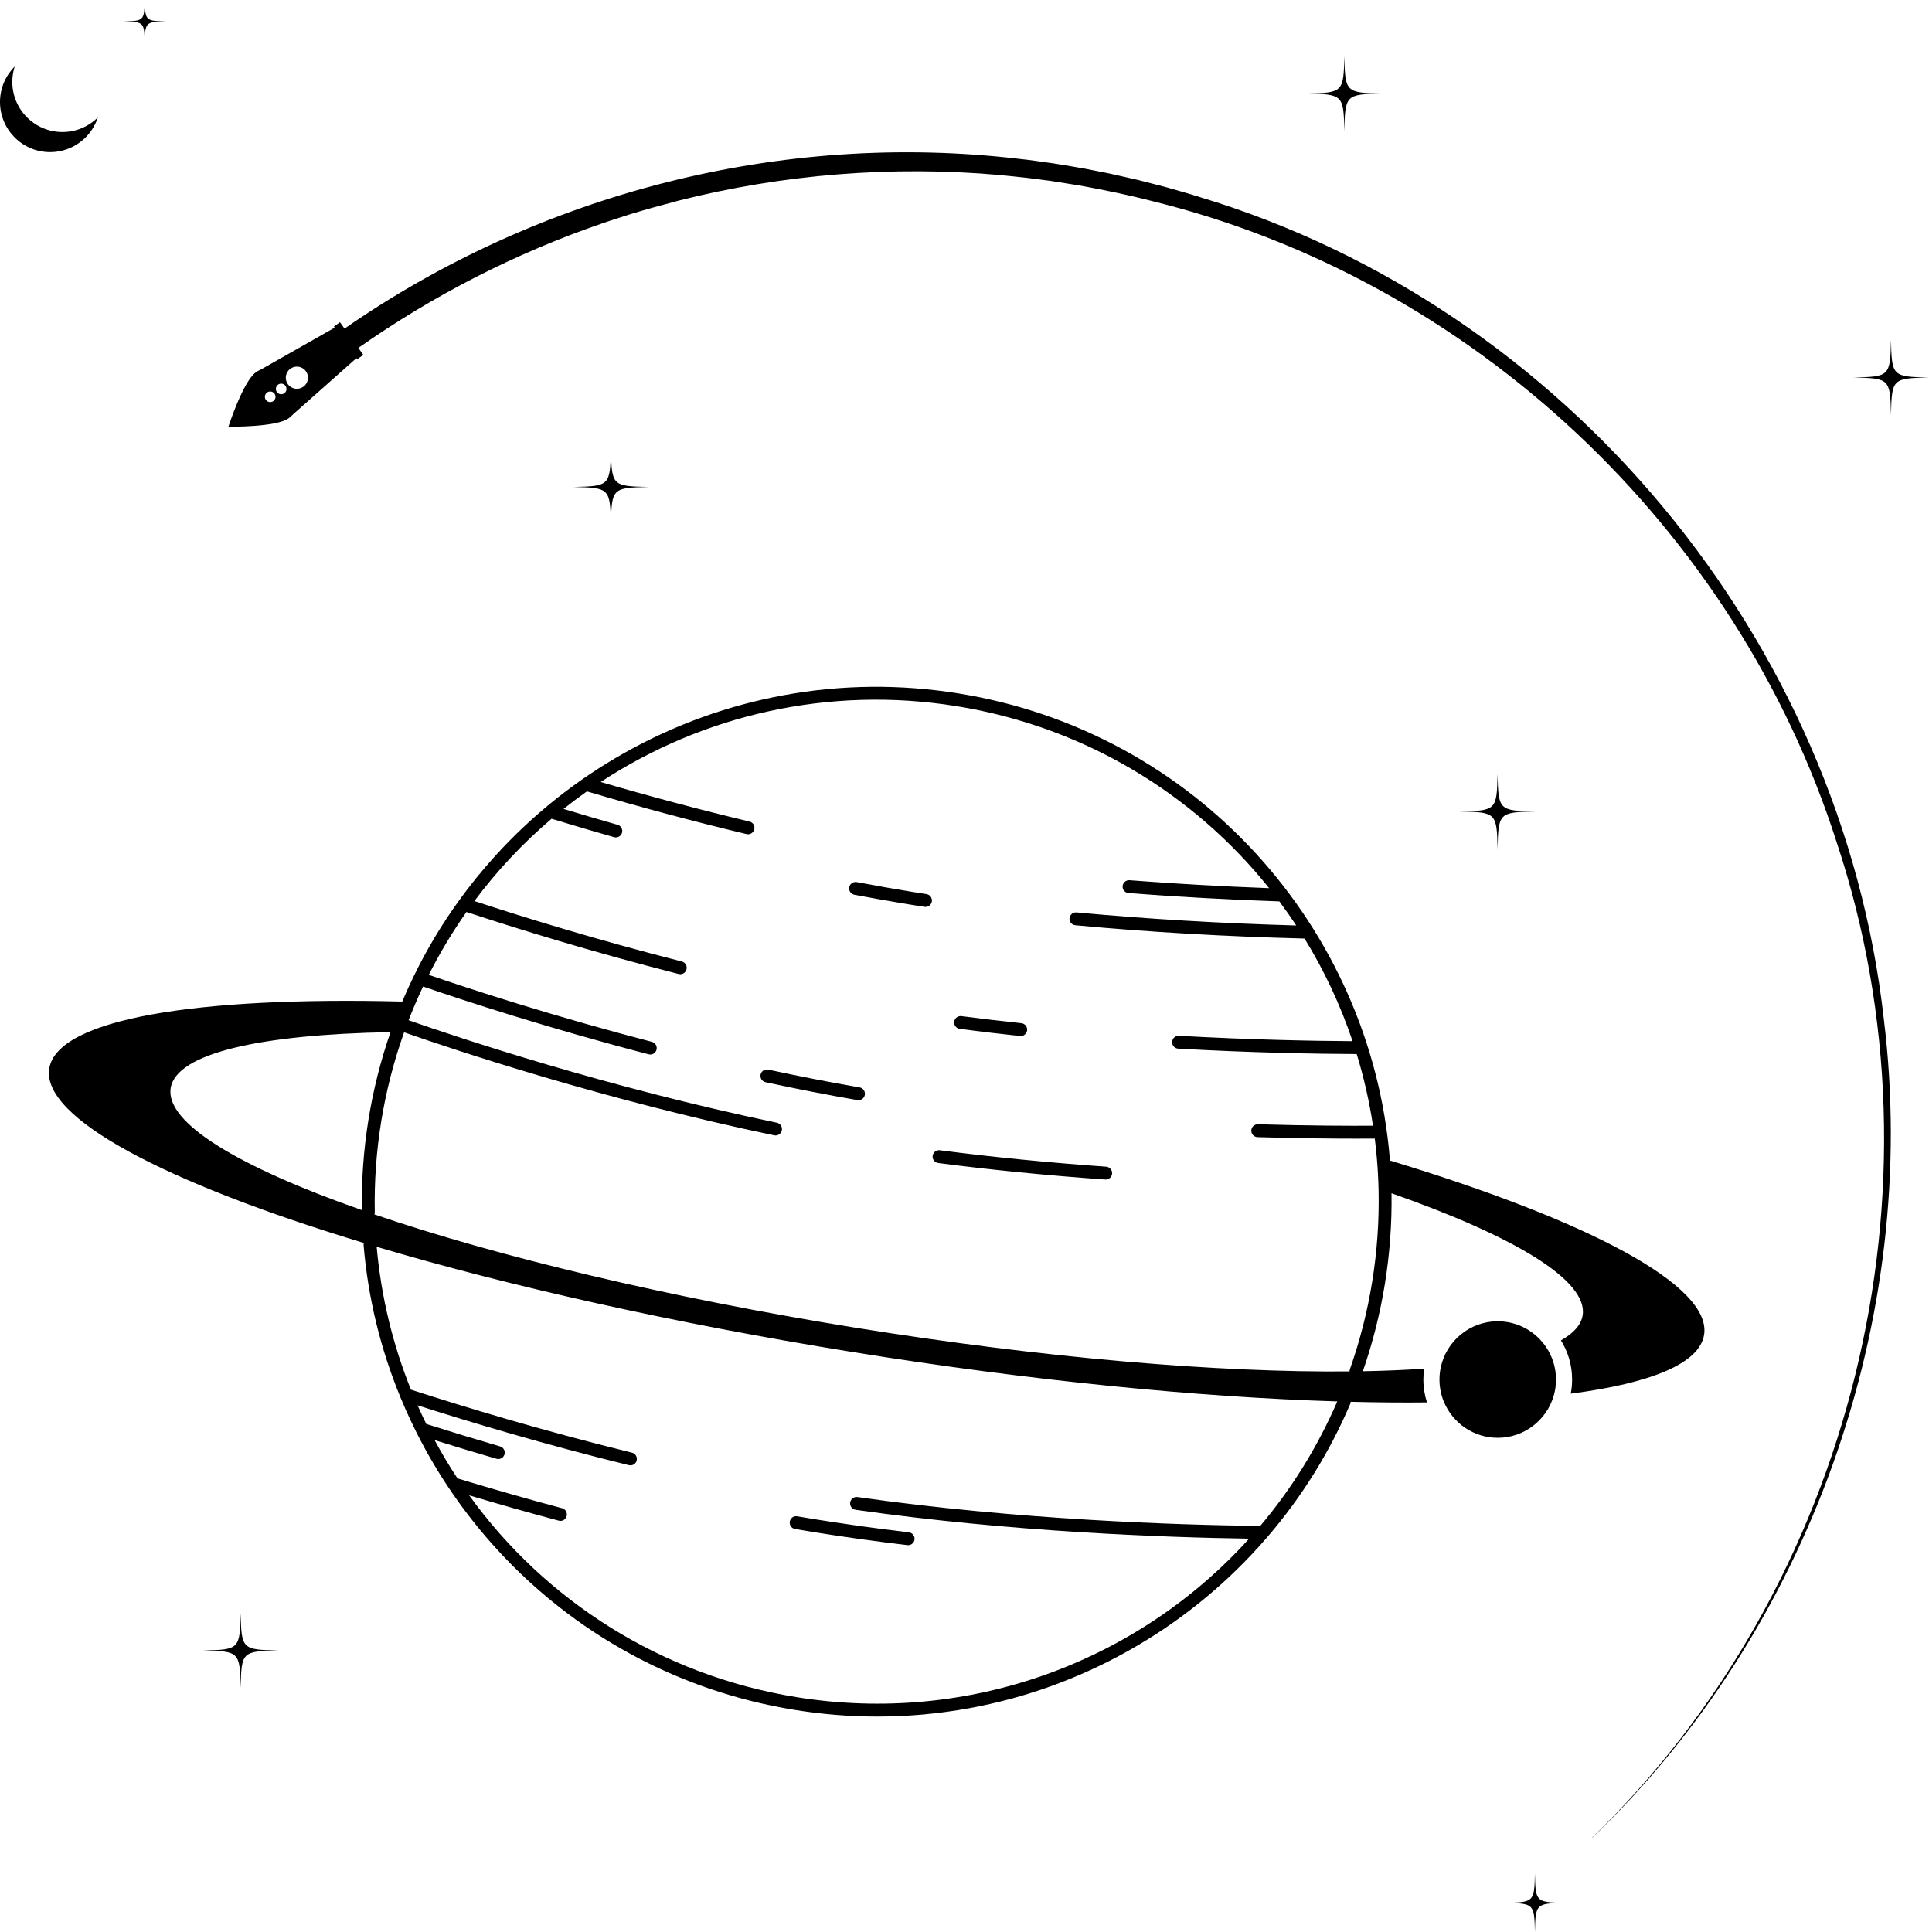
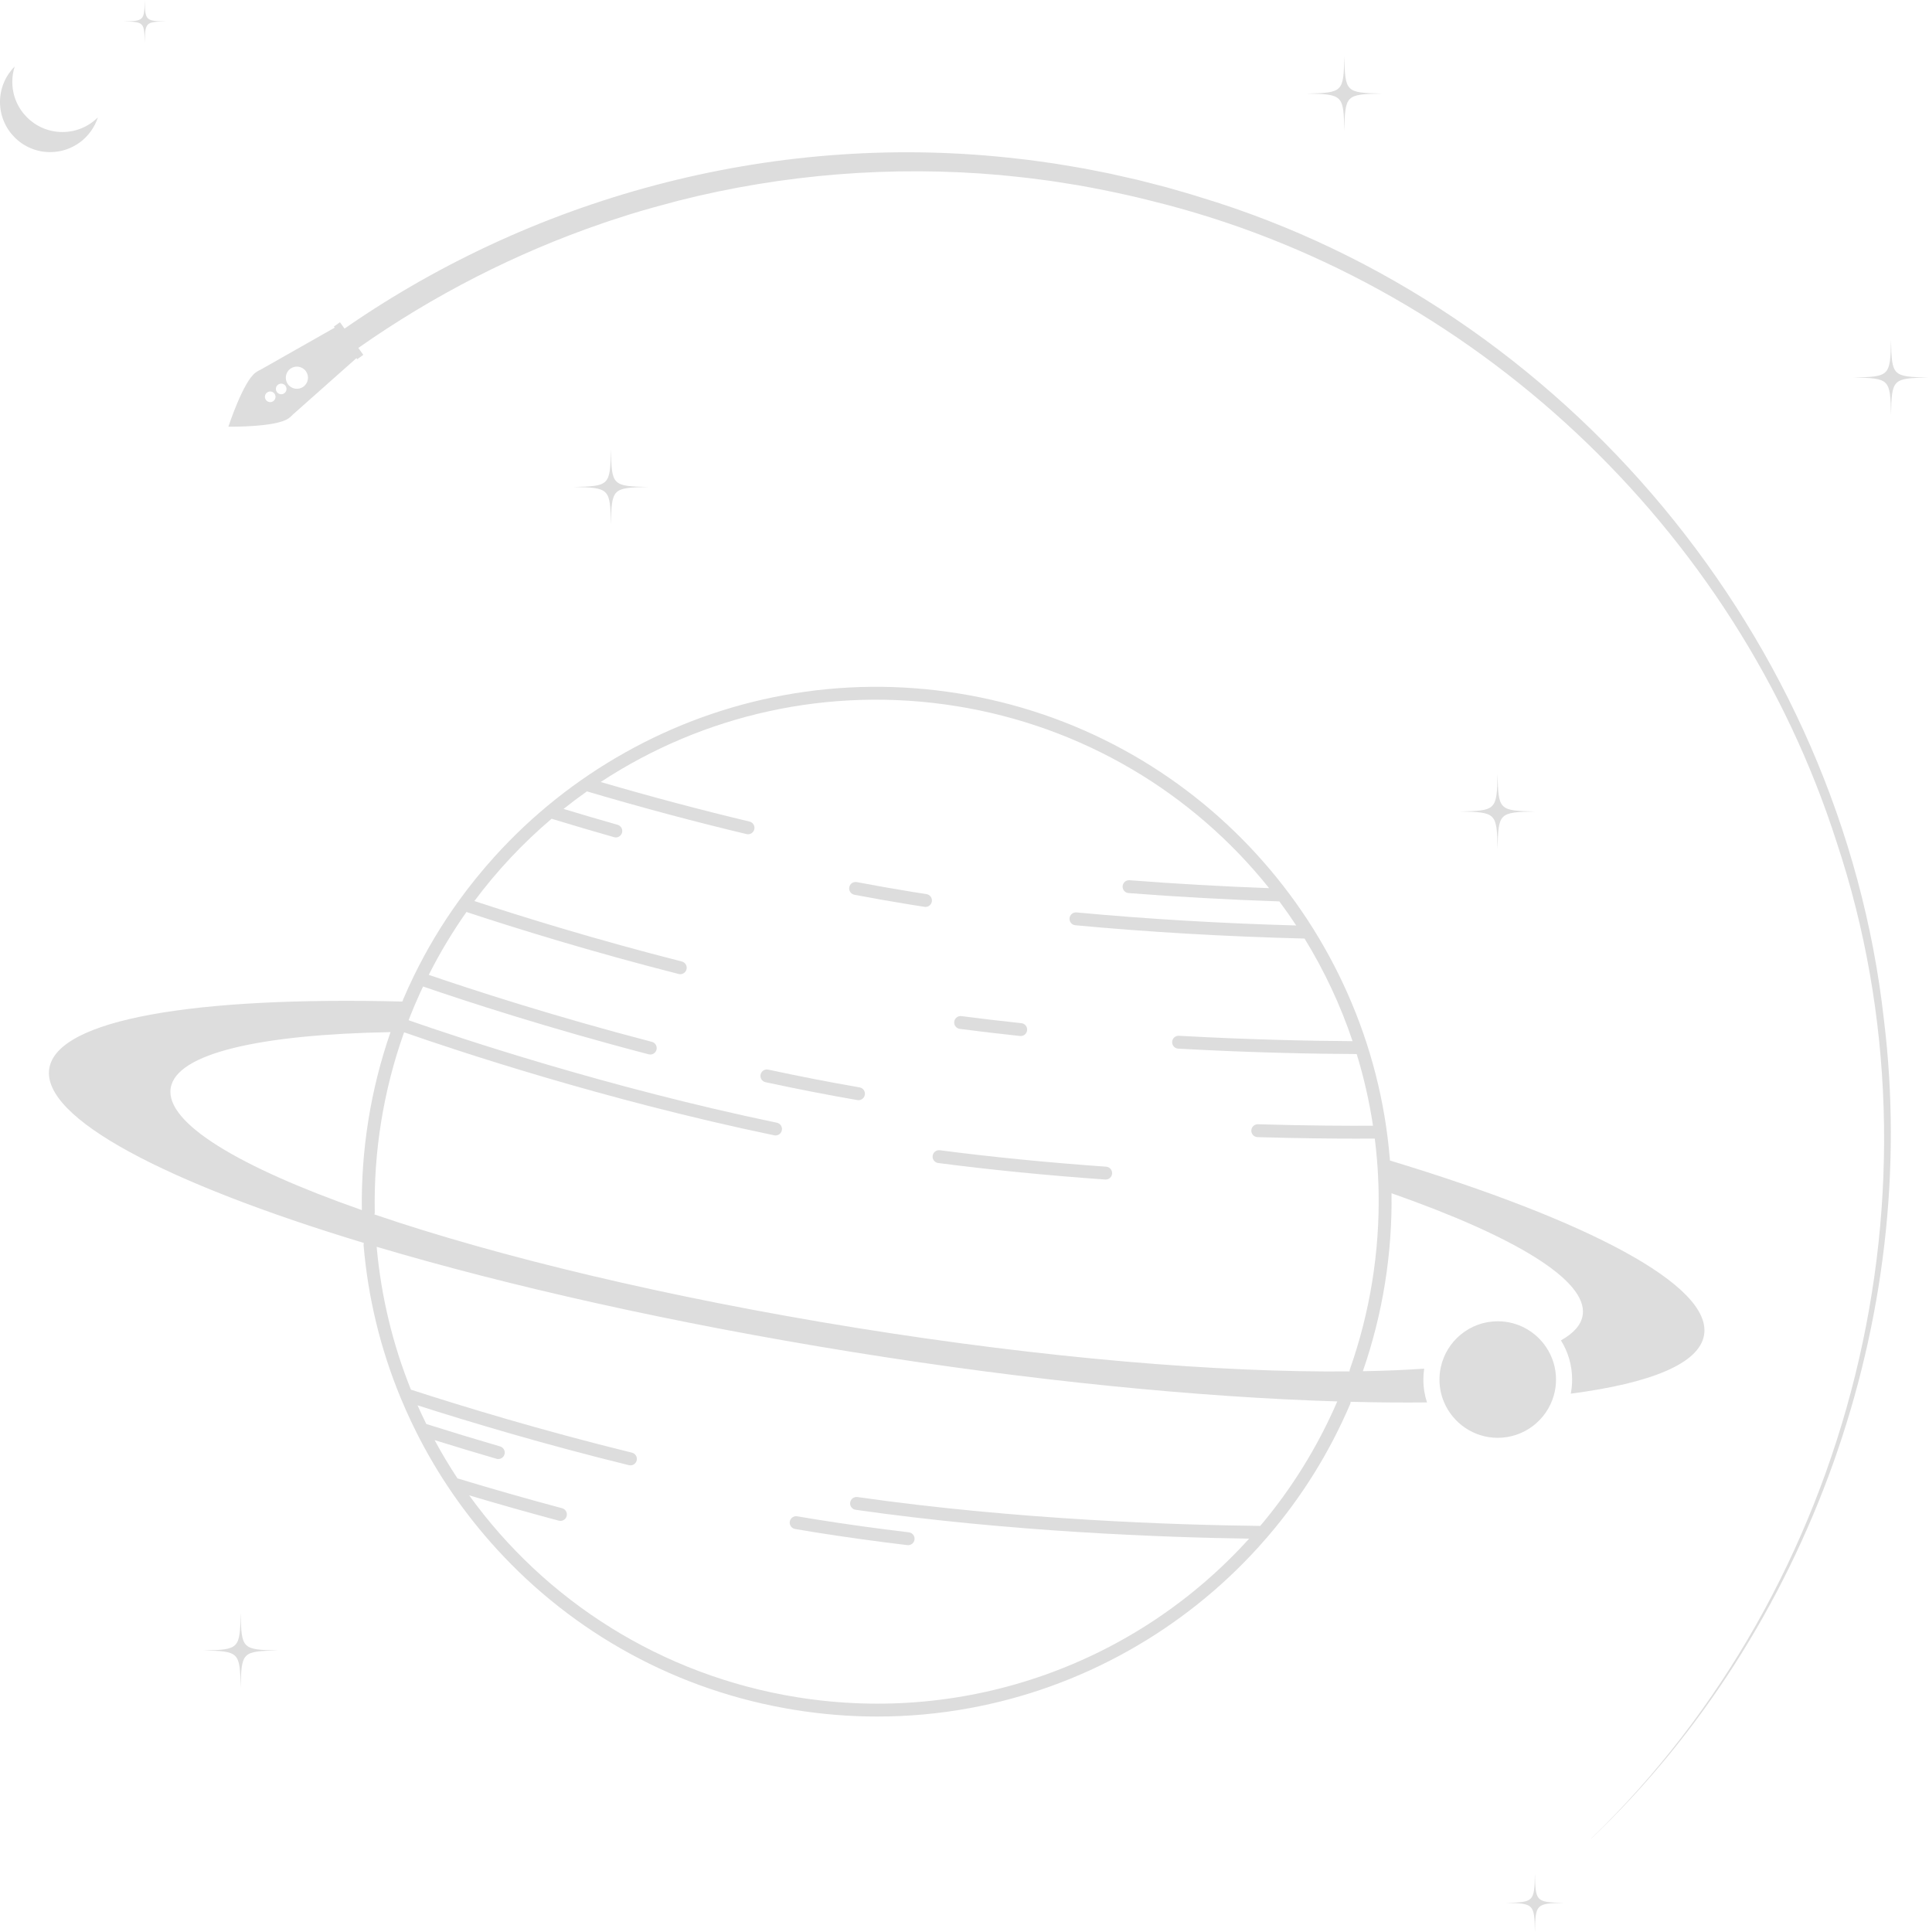
<svg xmlns="http://www.w3.org/2000/svg" id="katman_2" data-name="katman 2" viewBox="0 0 2995.13 3000.54">
-   <g id="_3000x3000" data-name="3000x3000">
+   <g id="_3000x3000" data-name="3000x3000" fill="#DDD">
    <path d="M626.12,1552.1c-.42,1.06-.66,2.21-.68,3.4-.25,0-.5-.02-.75-.02,.47-1.13,.95-2.26,1.43-3.38Z" />
    <path d="M2158.62,1802.39c-.1-1.32-.21-2.63-.32-3.94-7.44-88.14-29.42-173.98-65.34-255.12-35.31-79.77-83.11-152.88-142.08-217.3-59.53-65.03-128.78-119.36-205.81-161.47-79.7-43.57-166.01-73.05-256.51-87.61-90.51-14.57-181.7-13.67-271.05,2.69-86.36,15.81-169.15,45.66-246.09,88.73-76.21,42.66-144.54,97.07-203.09,161.73-19.83,21.9-38.37,44.78-55.54,68.57-26.51,36.7-49.8,75.55-69.68,116.27-.16,.29-.31,.58-.43,.89-5.71,11.71-11.14,23.58-16.27,35.6-.04,.09-.07,.17-.11,.25-.06,.14-.12,.28-.18,.42-.42,1.06-.66,2.21-.68,3.4-.25,0-.5-.02-.75-.02-321.23-8.06-535.8,27.24-548.16,103.96-12.35,76.78,180.59,177.72,488.54,270.96-.35,1.18-.49,2.43-.38,3.73,6.86,81.25,26.07,160.55,57.18,236.02,.03,.08,.06,.15,.09,.22,2.61,6.32,5.3,12.61,8.07,18.88,5.27,11.92,10.82,23.68,16.66,35.29,33.17,66.12,75.25,127.2,125.41,182,59.54,65.04,128.79,119.37,205.82,161.47,79.7,43.57,166,73.05,256.51,87.62,42.62,6.86,85.39,10.29,128.05,10.29,47.93,0,95.72-4.33,142.99-12.99,86.36-15.8,169.16-45.66,246.1-88.72,76.2-42.66,144.53-97.07,203.08-161.73,4.67-5.16,9.27-10.36,13.77-15.62,.12-.13,.25-.27,.36-.41,.11-.12,.21-.24,.3-.36,.04-.05,.08-.09,.12-.15,52.85-61.64,95.7-130.58,127.55-205.19,.51-1.2,.77-2.44,.79-3.66,41.35,1.05,80.94,1.37,118.56,.98-3.64-11.2-5.6-23.14-5.6-35.53,0-5.74,.42-11.38,1.24-16.89-29.56,2.03-61.37,3.36-95.23,3.97,15.31-44.04,26.86-89.86,34.32-136.26,7.47-46.38,10.9-93.51,10.2-140.16,191.51,67.19,305.53,135.65,296.84,189.58-2.39,14.86-13.97,27.84-33.73,38.93,11.01,17.68,17.36,38.53,17.36,60.83,0,7.49-.72,14.82-2.1,21.92,124.64-16.24,199.88-46.81,207.05-91.32,12.34-76.72-180.3-177.57-487.83-270.75Zm-1596.66,76.98c-191.52-67.17-305.54-135.64-296.86-189.57,8.69-53.94,138.44-83.16,341.37-86.85-15.3,44.05-26.85,89.87-34.31,136.27-7.47,46.39-10.9,93.52-10.2,140.15Zm1395.21,490.49c-128.41-1.45-376.62-9.26-625.54-44.84-5.48-.77-10.53,3.02-11.31,8.49-.79,5.47,3.01,10.53,8.48,11.31,239.43,34.22,478.08,42.88,611.09,44.82-173.16,191.71-435.27,289.22-702.28,246.24-210.69-33.91-391.04-149.93-508.97-313.5,46.5,13.86,93.18,27.06,139.15,39.33,.86,.23,1.73,.34,2.59,.34,4.41,0,8.46-2.95,9.65-7.42,1.43-5.34-1.75-10.82-7.08-12.24-53.66-14.33-108.32-29.92-162.49-46.35h0c-12.69-19.24-24.56-39.07-35.53-59.44,31.62,9.87,63.85,19.6,96.13,28.99,.94,.27,1.88,.4,2.8,.4,4.34,0,8.33-2.84,9.6-7.21,1.54-5.3-1.5-10.85-6.81-12.39-38.61-11.24-77.15-22.95-114.63-34.83-4.72-9.55-9.24-19.22-13.56-28.99,79.97,25.61,196.42,60.59,328.23,92.95,.8,.2,1.6,.29,2.39,.29,4.5,0,8.59-3.05,9.71-7.62,1.31-5.36-1.97-10.77-7.33-12.09-140.56-34.51-263.61-72.03-343.28-97.86-28-69.56-46.26-144.08-53.22-221.87,205.92,61.14,460.82,118.65,738.94,163.41,278.12,44.78,538.18,70.16,752.89,76.73-30.89,71.42-71.43,136.24-119.62,193.35Zm173.91-379.68c-7.47,46.45-19.13,92.3-34.65,136.28-.4,1.14-.58,2.3-.57,3.44-202.22,1.93-472.24-20.36-765.91-67.63-293.67-47.28-557.05-110.85-748.46-176.14,.37-1.08,.56-2.24,.54-3.45-.93-46.64,2.39-93.84,9.87-140.28s19.14-92.3,34.65-136.29c.34-.96,.68-1.91,1.03-2.87,78.14,27.32,310.36,104.96,574.79,159.99,.69,.14,1.38,.21,2.05,.21,4.64,0,8.8-3.24,9.78-7.96,1.13-5.41-2.34-10.71-7.75-11.83-262.85-54.7-493.75-131.85-571.89-159.16h0c3.16-8.21,6.47-16.37,9.9-24.42,.03-.06,.06-.12,.09-.19s.06-.13,.09-.2c3.97-9.3,8.1-18.49,12.39-27.56,66.63,22.89,193.97,64.51,350.34,105.3,.85,.23,1.7,.33,2.53,.33,4.44,0,8.5-2.98,9.67-7.48,1.39-5.34-1.81-10.8-7.15-12.2-153.94-40.15-279.59-81.11-346.54-104.06,17.29-34.29,36.89-66.87,58.54-97.62,76.14,25.14,193.17,61.54,329.58,96.3,.83,.21,1.66,.31,2.48,.31,4.46,0,8.53-3.01,9.68-7.54,1.37-5.35-1.87-10.79-7.22-12.16-132.3-33.7-246.3-68.96-322.21-93.91,35.32-47.41,75.62-90.19,119.93-127.81,32.38,9.91,64.98,19.53,96.99,28.62,.91,.26,1.83,.38,2.74,.38,4.35,0,8.36-2.87,9.61-7.27,1.51-5.31-1.57-10.84-6.89-12.35-27.69-7.87-55.84-16.13-83.9-24.64,11.84-9.45,23.95-18.53,36.3-27.24,84.08,24.85,167.45,47.15,247.86,66.32,.78,.19,1.56,.28,2.33,.28,4.52,0,8.62-3.09,9.72-7.69,1.28-5.37-2.04-10.76-7.41-12.04-75.05-17.9-152.71-38.54-231.12-61.44,158.49-104.15,354.14-149.75,552.49-117.82,197.19,31.74,367.81,135.41,485.55,282.68-73.53-2.69-146.34-6.83-216.74-12.31-5.51-.43-10.32,3.69-10.75,9.19-.43,5.51,3.69,10.32,9.19,10.75,75.98,5.91,154.75,10.27,234.19,12.95,9.1,12.18,17.84,24.64,26.21,37.36-117.25-3.24-231.93-10.05-341.15-20.24-5.51-.51-10.38,3.53-10.89,9.03s3.53,10.37,9.03,10.88c113.84,10.63,233.58,17.58,355.95,20.67,30.57,49.7,55.68,103.09,74.57,159.34-63.88-.37-158.88-2.2-269.65-8.34-5.53-.33-10.23,3.92-10.53,9.43-.31,5.52,3.91,10.23,9.43,10.54,115,6.38,213.09,8.12,277.17,8.4,11.04,36.05,19.54,73.22,25.31,111.28-35.65,.23-98.54,.1-178.69-2.25-5.49-.12-10.13,4.19-10.29,9.71-.16,5.52,4.18,10.12,9.7,10.29,63.5,1.86,116.21,2.33,153.22,2.33,11.05,0,20.7-.04,28.82-.1,1.33,10.55,2.44,21.17,3.34,31.85,1.38,16.36,2.25,33.11,2.59,49.76,.93,46.66-2.4,93.86-9.88,140.29Z" />
    <path d="M1447.19,1400.03c-.76,4.94-5.02,8.48-9.87,8.48-.51,0-1.02-.04-1.54-.12-6.35-.98-12.7-1.98-19.04-3l-4.56-.73c-27.7-4.5-56.4-9.55-85.3-15.04-5.42-1.03-8.99-6.27-7.96-11.69,1.03-5.43,6.25-8.99,11.69-7.96,28.73,5.45,57.25,10.48,84.78,14.95l4.51,.72c6.31,1.02,12.62,2.01,18.93,2.98,5.46,.85,9.2,5.95,8.36,11.41Z" />
    <path d="M1343.1,1700.35c-.84,4.87-5.07,8.3-9.84,8.3-.57,0-1.14-.04-1.72-.14-45.86-7.92-93.87-17.26-142.67-27.77-5.4-1.16-8.83-6.48-7.67-11.88,1.16-5.4,6.48-8.83,11.88-7.67,48.54,10.45,96.27,19.74,141.87,27.61,5.44,.94,9.09,6.11,8.15,11.55Z" />
    <path d="M1727.1,1822.63c-.37,5.27-4.76,9.29-9.96,9.29-.24,0-.48,0-.72-.02-90.6-6.41-177.87-15.04-259.39-25.65-5.48-.71-9.34-5.73-8.63-11.2,.72-5.48,5.73-9.35,11.21-8.63,81.13,10.56,168.01,19.15,258.22,25.53,5.51,.39,9.66,5.17,9.27,10.68Z" />
    <path d="M1420.27,2390.94c-.6,5.08-4.92,8.82-9.92,8.82-.39,0-.79-.03-1.19-.07-49.74-5.93-98.25-12.67-144.19-20.03l-4.55-.74c-8.49-1.38-17.13-2.82-25.7-4.28-5.44-.93-9.1-6.1-8.17-11.54,.93-5.45,6.09-9.11,11.54-8.17,8.51,1.45,17.1,2.88,25.53,4.25l4.51,.73c45.68,7.32,93.93,14.02,143.4,19.92,5.48,.65,9.39,5.63,8.74,11.11Z" />
    <path d="M1595.12,1600.09c-.55,5.13-4.88,8.94-9.93,8.94-.36,0-.71-.02-1.07-.05-31.73-3.38-63.21-7.1-93.56-11.05-5.47-.71-9.34-5.72-8.62-11.2,.71-5.48,5.73-9.35,11.2-8.63,30.2,3.93,61.52,7.63,93.1,10.99,5.49,.58,9.47,5.51,8.88,11Z" />
    <path d="M2429,2955.27c-43.62,.91-44.36,1.64-45.27,45.27-.91-43.62-1.64-44.36-45.27-45.27,43.62-.91,44.36-1.64,45.27-45.27,.43,20.45,.81,31.47,5.6,37.51,.02,.02,.03,.04,.05,.06,5.44,6.78,16.51,7.21,39.62,7.69Z" />
    <path d="M1007.13,756.29c-56.26,1.17-57.21,2.12-58.38,58.38-1.17-56.26-2.12-57.21-58.38-58.38,56.26-1.17,57.21-2.12,58.38-58.38,1.17,56.26,2.12,57.21,58.38,58.38Z" />
    <path d="M2995.13,586.29c-56.26,1.17-57.21,2.12-58.38,58.38-1.17-56.26-2.12-57.21-58.38-58.38,56.26-1.17,57.21-2.12,58.38-58.38,1.17,56.26,2.12,57.21,58.38,58.38Z" />
    <path d="M2146.13,145.29c-56.26,1.17-57.21,2.12-58.38,58.38-1.17-56.26-2.12-57.21-58.38-58.38,56.26-1.17,57.21-2.12,58.38-58.38,1.17,56.26,2.12,57.21,58.38,58.38Z" />
    <path d="M2384.13,1260.29c-56.26,1.17-57.21,2.12-58.38,58.38-1.17-56.26-2.12-57.21-58.38-58.38,56.26-1.17,57.21-2.12,58.38-58.38,1.17,56.26,2.12,57.21,58.38,58.38Z" />
    <path d="M258.04,33.29c-32.08,.67-32.62,1.21-33.29,33.29-.67-32.08-1.21-32.62-33.29-33.29,32.08-.67,32.62-1.21,33.29-33.29,.67,32.08,1.21,32.62,33.29,33.29Z" />
    <path d="M432.13,2563.29c-56.26,1.17-57.21,2.12-58.38,58.38-1.17-56.26-2.12-57.21-58.38-58.38,56.26-1.17,57.21-2.12,58.38-58.38,1.17,56.26,2.12,57.21,58.38,58.38Z" />
    <path d="M2925.7,1583.43c-65.84-589.76-493.94-1105.95-1062.53-1277.39-15.66-5.1-35.86-10.59-51.72-15.2-12.59-3.16-30.94-8.1-43.51-11.2-5.53-1.26-37.68-8.55-43.83-9.93-3.04-.52-37.44-7.52-39.68-7.84-2.94-.59-10.25-1.81-13.29-2.3-10.21-1.65-25.37-4.42-35.48-5.87-16.44-2.23-37.05-5.4-53.48-7.04-367.76-43.24-743.27,52.84-1047.14,263.69l-7.08-9.89-9.44,6.75,1.2,1.69-114.54,64.98c-2.76,1.21-5.44,2.72-8,4.54-19.69,14.09-42.45,84.26-42.45,84.26,0,0,73.76,1.13,93.45-12.96,2.56-1.82,4.85-3.88,6.88-6.1l98.5-87.41,1.21,1.69,9.45-6.76-7.71-10.77c116.45-81.87,244.47-147.38,379.18-193.59,12.42-4.38,29.44-9.57,41.87-13.72,22.35-6.97,53.72-15.55,76.36-21.47,162.32-41.09,332.01-54.55,498.81-39.76,13.46,1.46,30.51,2.96,43.9,4.6,12.72,1.86,31.13,3.73,43.75,5.88,9.73,1.56,25.14,4.02,34.88,5.57,21.51,3.74,56.55,10.78,77.91,15.67,9.81,2.06,24.48,5.81,34.35,8.29,498.17,121.76,908.78,508.16,1064.86,996.31,178.62,537,24.98,1154.58-381.25,1547.22,.04,.05,.08,.11,.13,.16,338.72-322.74,511.56-807.63,454.44-1272.1ZM424.43,622.96c-3.7,2.65-8.85,1.79-11.5-1.91-2.65-3.71-1.79-8.85,1.91-11.5,3.71-2.65,8.85-1.8,11.5,1.91,2.65,3.7,1.8,8.85-1.91,11.5Zm17.07-12.21c-3.71,2.65-8.86,1.79-11.5-1.91-2.65-3.7-1.8-8.85,1.91-11.5,3.7-2.65,8.84-1.79,11.49,1.91,2.65,3.7,1.8,8.85-1.9,11.5Zm29.6-10.12c-7.74,5.53-18.5,3.75-24.04-3.99-5.54-7.75-3.75-18.51,3.99-24.05,7.74-5.53,18.5-3.75,24.04,3.99,5.54,7.74,3.75,18.51-3.99,24.05Z" />
    <path d="M152,182.27c-10.08,31.32-39.46,53.98-74.13,53.98C34.86,236.25,0,201.39,0,158.38c0-21.52,8.73-41,22.84-55.1-2.42,7.53-3.73,15.56-3.73,23.89,0,43.01,34.86,77.87,77.86,77.87,21.49,0,40.93-8.7,55.03-22.77Z" />
    <path d="M2416.5,2142.54c0,8.69-1.23,17.11-3.54,25.07-10.89,37.74-45.75,65.43-86.96,65.43-37.45,0-69.66-22.87-83.4-55.37-4.57-10.8-7.1-22.68-7.1-35.13,0-6.47,.68-12.79,1.99-18.88,8.7-40.87,45.08-71.62,88.51-71.62,31.34,0,59.01,16.02,75.25,40.29,9.63,14.37,15.25,31.65,15.25,50.21Z" />
  </g>
</svg>
